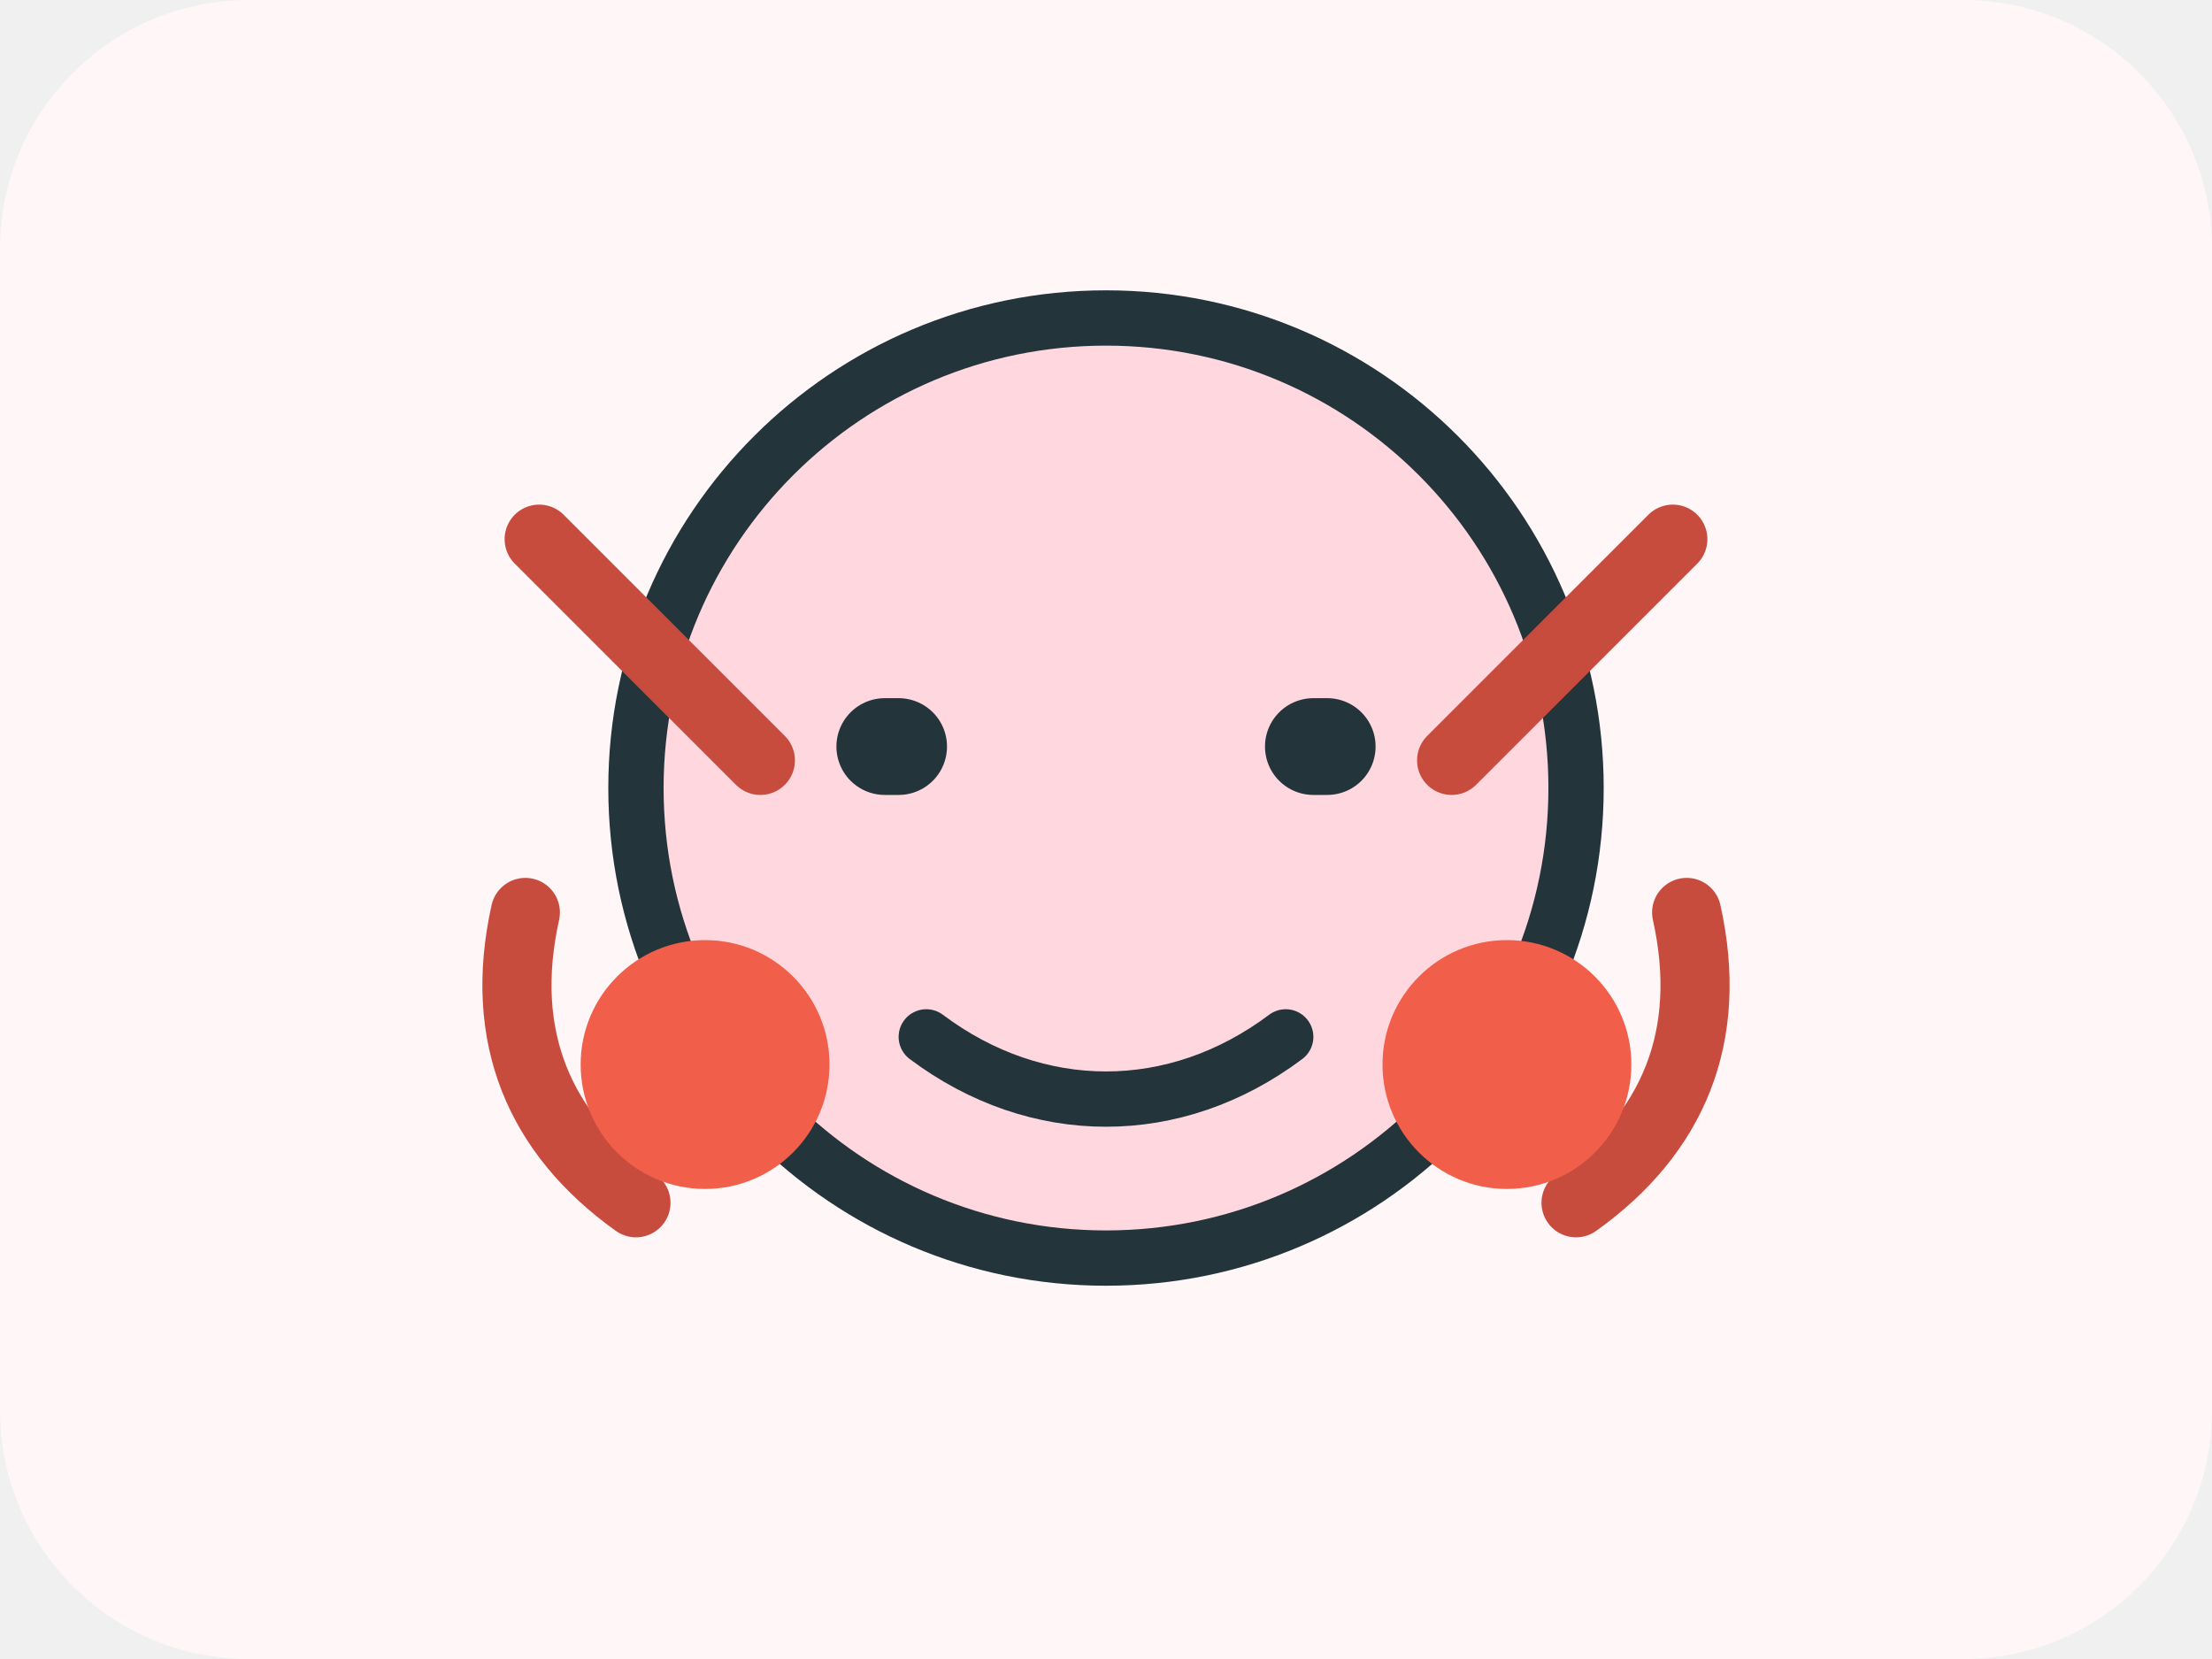
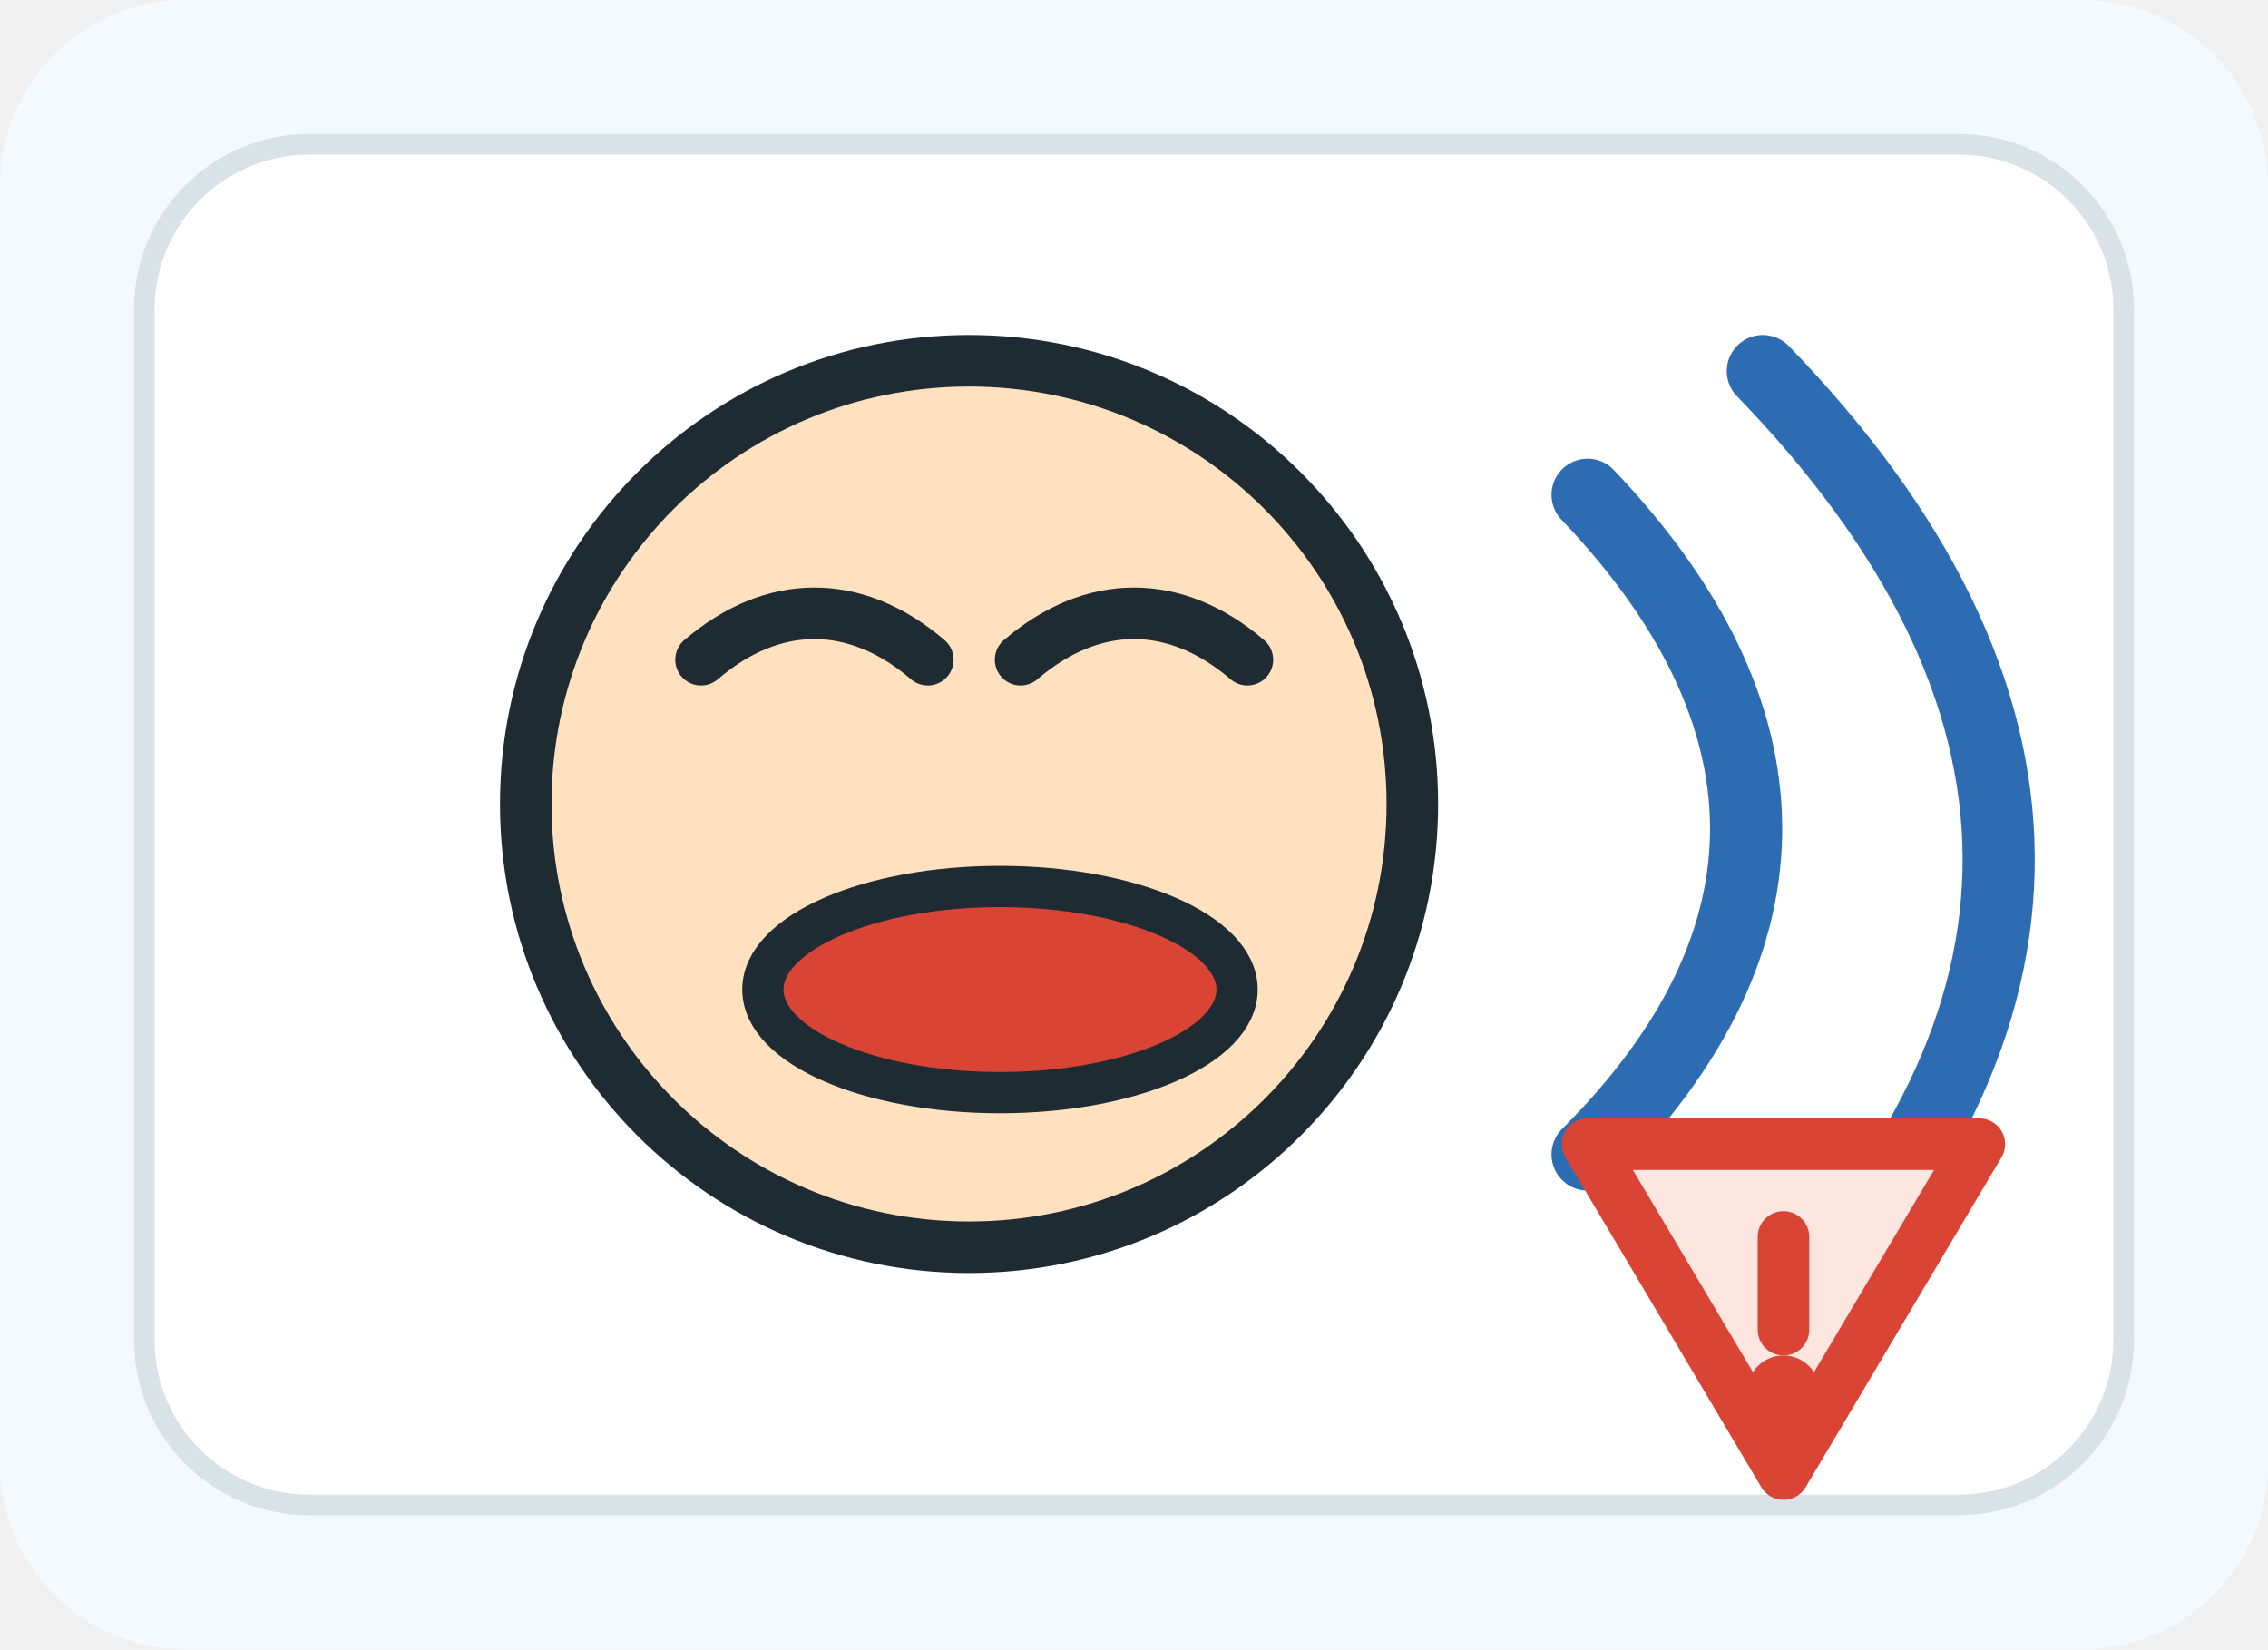
- <svg xmlns="http://www.w3.org/2000/svg" viewBox="0 0 160 120" role="img" aria-label="Allergic reaction warning">
-   <rect width="160" height="120" rx="18" fill="#fff6f7" />
-   <circle cx="80" cy="57" r="34" fill="#ffd7df" stroke="#24343b" stroke-width="4" />
-   <path d="M64 54h1M95 54h1" stroke="#24343b" stroke-width="7" stroke-linecap="round" />
-   <path d="M67 75c8 6 18 6 26 0" fill="none" stroke="#24343b" stroke-width="4" stroke-linecap="round" />
-   <path d="M39 39l16 16M121 39l-16 16" stroke="#c84c3e" stroke-width="5" stroke-linecap="round" />
-   <path d="M46 87c-7-5-10-12-8-21M114 87c7-5 10-12 8-21" fill="none" stroke="#c84c3e" stroke-width="5" stroke-linecap="round" />
-   <circle cx="109" cy="77" r="9" fill="#f15f4b" />
-   <circle cx="51" cy="77" r="9" fill="#f15f4b" />
+ <svg xmlns="http://www.w3.org/2000/svg" viewBox="0 0 220 160" role="img" aria-labelledby="title desc">
+   <rect width="220" height="160" rx="18" fill="#f4f9fd" />
+   <rect x="14" y="14" width="192" height="132" rx="16" fill="#ffffff" stroke="#d8e2e7" stroke-width="2" />
+   <circle cx="94" cy="78" r="43" fill="#ffe0bf" stroke="#1f2b32" stroke-width="5" />
+   <path d="M68 64c7-6 15-6 22 0M99 64c7-6 15-6 22 0" fill="none" stroke="#1f2b32" stroke-width="5" stroke-linecap="round" />
+   <ellipse cx="97" cy="96" rx="23" ry="10" fill="#d94435" stroke="#1f2b32" stroke-width="4" />
+   <path d="M154 48c20 21 21 43 0 64M171 36c30 31 31 63 0 94" fill="none" stroke="#2d6cb3" stroke-width="7" stroke-linecap="round" />
+   <path d="M154 111h38l-19 32-19-32Z" fill="#fde5e0" stroke="#d94435" stroke-width="5" stroke-linejoin="round" />
+   <path d="M173 120v9" stroke="#d94435" stroke-width="5" stroke-linecap="round" />
+   <circle cx="173" cy="135" r="3.5" fill="#d94435" />
</svg>
